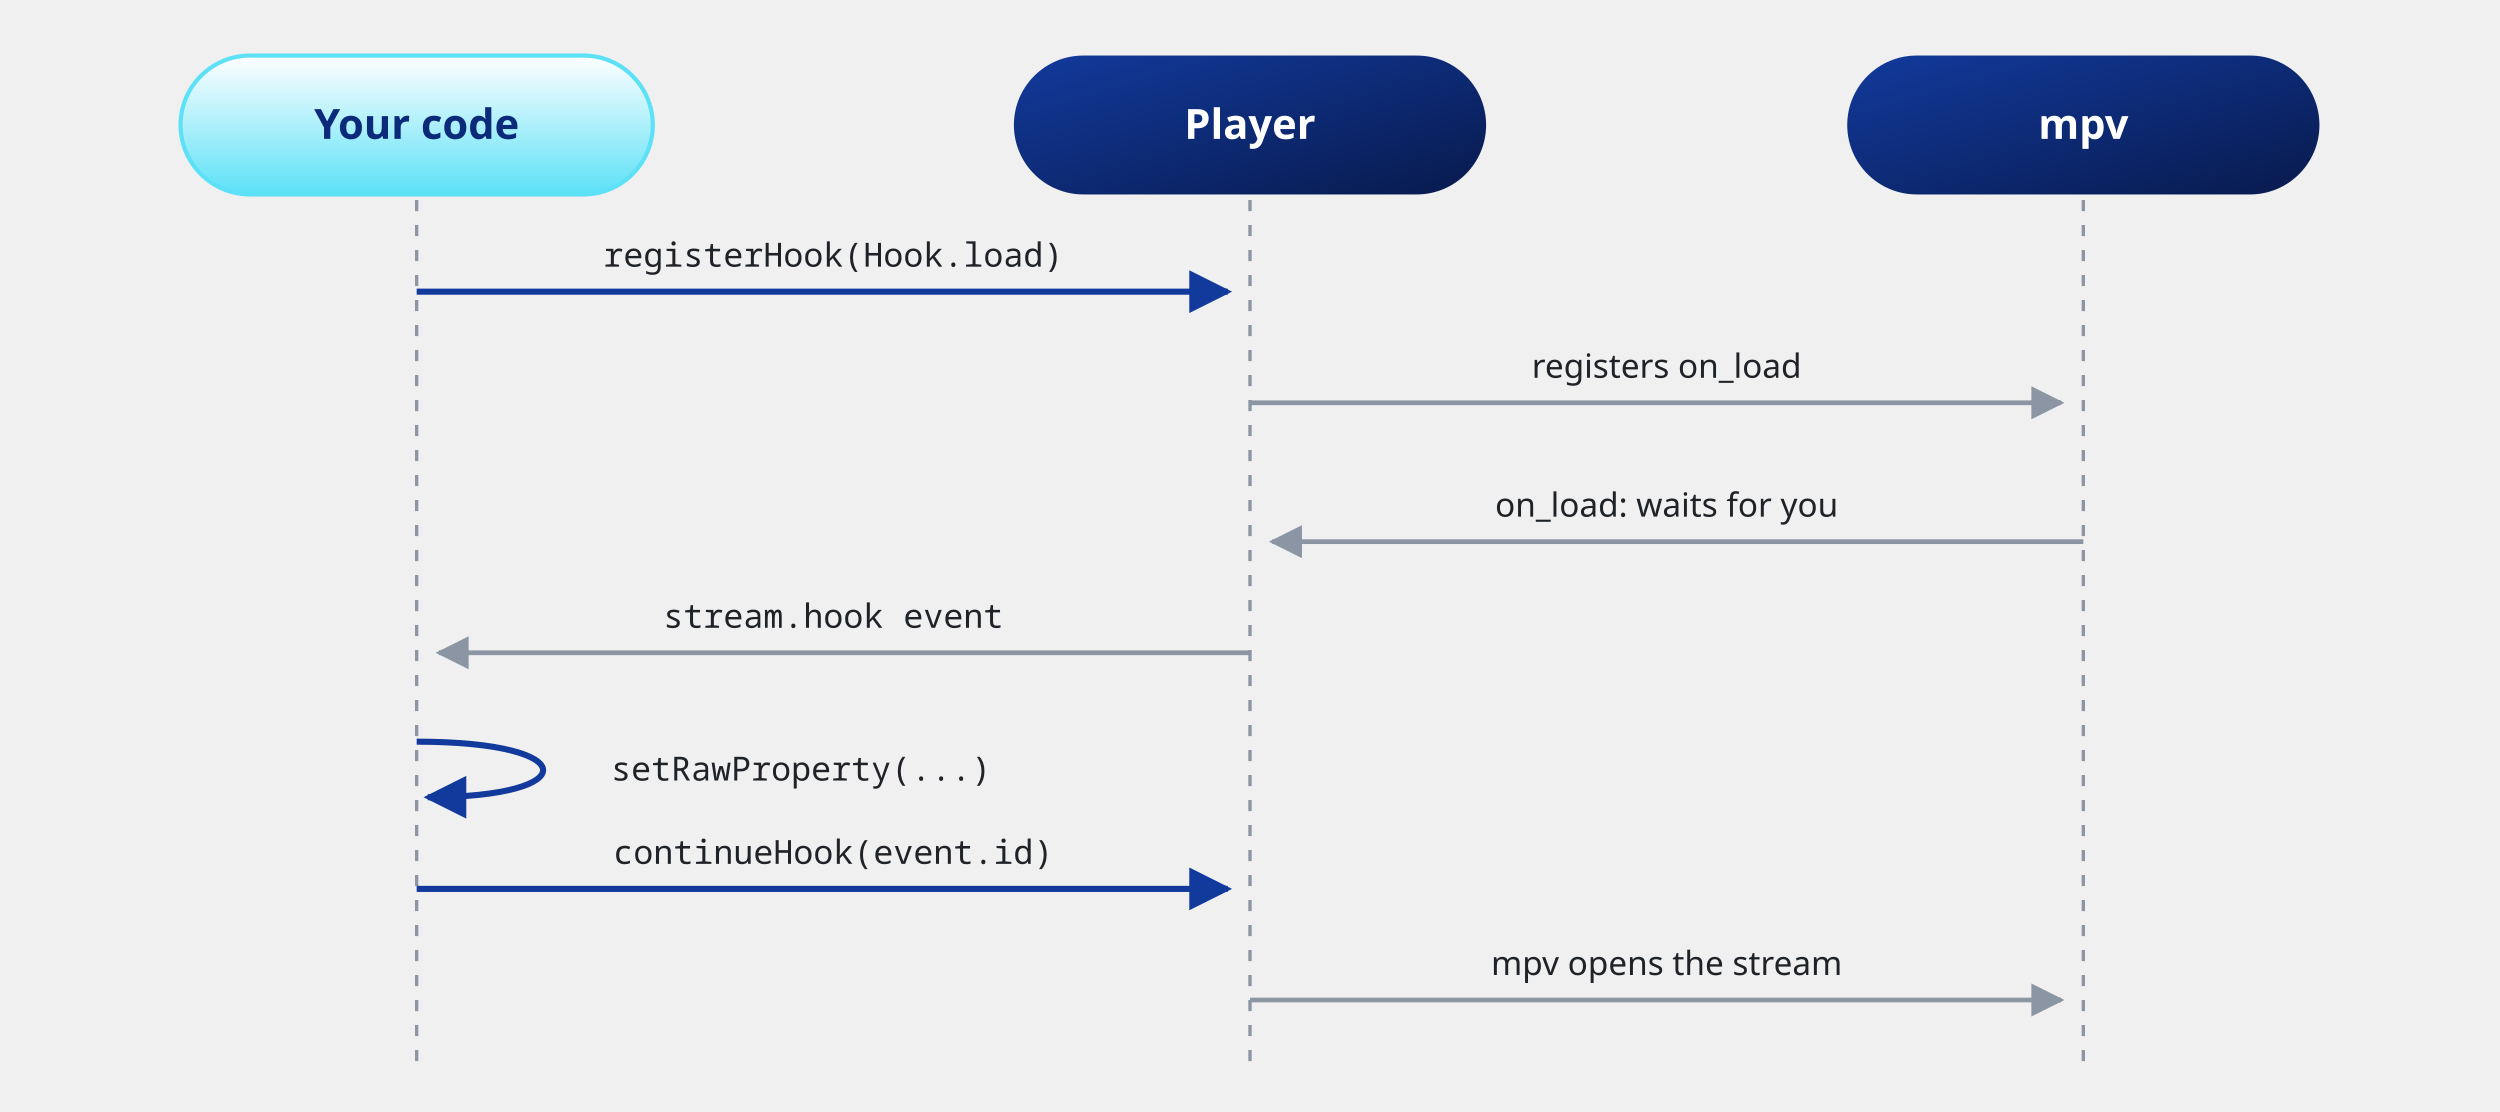
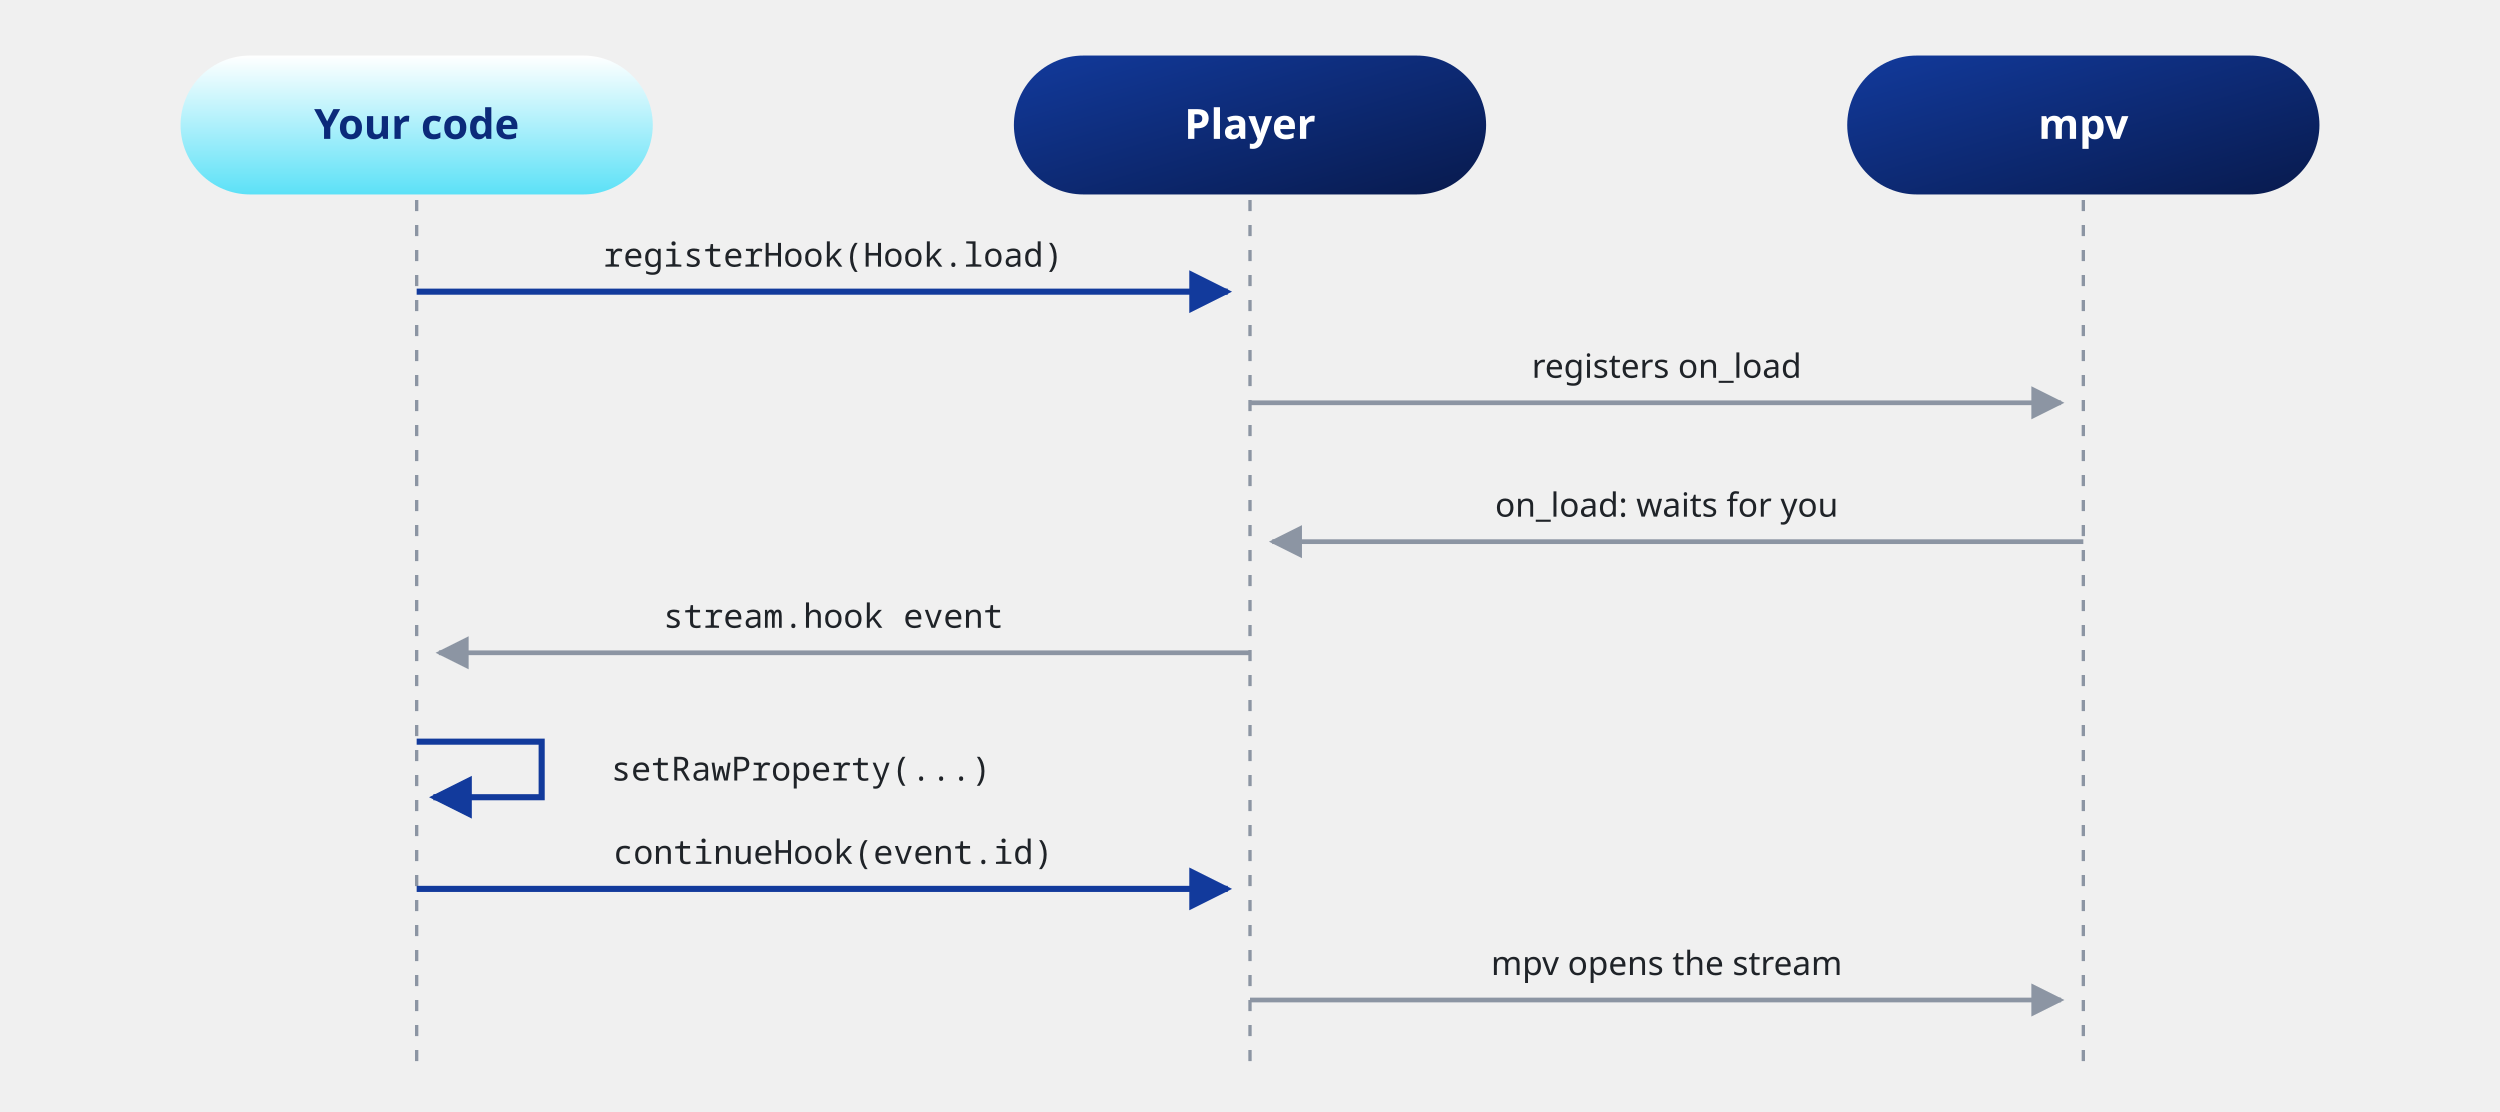
<svg xmlns="http://www.w3.org/2000/svg" viewBox="0 0 900 400" width="900" height="400" role="img" aria-label="on_load hook sequence">
  <defs>
    <linearGradient id="plate" x1="0" y1="0" x2="1" y2="1">
      <stop offset="0" stop-color="#123A9C" />
      <stop offset="1" stop-color="#081A4D" />
    </linearGradient>
    <linearGradient id="bars" x1="0" y1="1" x2="0" y2="0">
      <stop offset="0" stop-color="#5CE1F7" />
      <stop offset="1" stop-color="#FFFFFF" />
    </linearGradient>
    <marker id="mmain" viewBox="0 0 10 10" refX="9" refY="5" markerWidth="7" markerHeight="7" orient="auto-start-reverse">
      <path d="M0,0 L10,5 L0,10 z" fill="#123A9C" />
    </marker>
    <marker id="msec" viewBox="0 0 10 10" refX="9" refY="5" markerWidth="7" markerHeight="7" orient="auto-start-reverse">
      <path d="M0,0 L10,5 L0,10 z" fill="#8C95A3" />
    </marker>
    <marker id="mfail" viewBox="0 0 10 10" refX="9" refY="5" markerWidth="7" markerHeight="7" orient="auto-start-reverse">
      <path d="M0,0 L10,5 L0,10 z" fill="#B42318" />
    </marker>
  </defs>
-   <rect x="65.0" y="20.0" width="170" height="50" rx="25.0" fill="url(#bars)" stroke="#5CE1F7" stroke-width="1.5" />
+   <rect x="65.0" y="20.0" width="170" height="50" rx="25.0" fill="url(#bars)" fill-opacity="1" />
  <text x="150" y="50" text-anchor="middle" font-family="Noto Sans, system-ui, -apple-system, Segoe UI, sans-serif" font-size="15" font-weight="600" fill="#0B2A7A">Your code</text>
  <line x1="150" y1="72" x2="150" y2="385" stroke="#8C95A3" stroke-width="1.2" stroke-dasharray="4 5" />
-   <rect x="365.0" y="20.0" width="170" height="50" rx="25.0" fill="url(#plate)" stroke="none" stroke-width="1.5" />
+   <rect x="365.0" y="20.0" width="170" height="50" rx="25.0" fill="url(#plate)" fill-opacity="1" />
  <text x="450" y="50" text-anchor="middle" font-family="Noto Sans, system-ui, -apple-system, Segoe UI, sans-serif" font-size="15" font-weight="600" fill="#FFFFFF">Player</text>
  <line x1="450" y1="72" x2="450" y2="385" stroke="#8C95A3" stroke-width="1.2" stroke-dasharray="4 5" />
-   <rect x="665.0" y="20.0" width="170" height="50" rx="25.0" fill="url(#plate)" stroke="none" stroke-width="1.5" />
+   <rect x="665.0" y="20.0" width="170" height="50" rx="25.0" fill="url(#plate)" fill-opacity="1" />
  <text x="750" y="50" text-anchor="middle" font-family="Noto Sans, system-ui, -apple-system, Segoe UI, sans-serif" font-size="15" font-weight="600" fill="#FFFFFF">mpv</text>
  <line x1="750" y1="72" x2="750" y2="385" stroke="#8C95A3" stroke-width="1.2" stroke-dasharray="4 5" />
  <path d="M150,105 L442,105" fill="none" stroke="#123A9C" stroke-width="2.2" marker-end="url(#mmain)" />
  <text x="300.0" y="96" text-anchor="middle" font-family="Noto Sans Mono, ui-monospace, SFMono-Regular, Menlo, monospace" font-size="12" font-weight="400" fill="#1F2328">registerHook(Hook.load)</text>
  <path d="M450,145 L742,145" fill="none" stroke="#8C95A3" stroke-width="1.7" marker-end="url(#msec)" />
  <text x="600.0" y="136" text-anchor="middle" font-family="Noto Sans, system-ui, -apple-system, Segoe UI, sans-serif" font-size="12" font-weight="400" fill="#1F2328">registers on_load</text>
  <path d="M750,195 L458,195" fill="none" stroke="#8C95A3" stroke-width="1.7" marker-end="url(#msec)" />
  <text x="600.0" y="186" text-anchor="middle" font-family="Noto Sans, system-ui, -apple-system, Segoe UI, sans-serif" font-size="12" font-weight="400" fill="#1F2328">on_load: waits for you</text>
  <path d="M450,235 L158,235" fill="none" stroke="#8C95A3" stroke-width="1.7" marker-end="url(#msec)" />
  <text x="300.0" y="226" text-anchor="middle" font-family="Noto Sans Mono, ui-monospace, SFMono-Regular, Menlo, monospace" font-size="12" font-weight="400" fill="#1F2328">stream.hook event</text>
-   <path d="M150,267 C210,267 210,287 154,287" fill="none" stroke="#123A9C" stroke-width="2.2" marker-end="url(#mmain)" />
+   <path d="M150,267 L195,267 L195,287 L156,287" fill="none" stroke="#123A9C" stroke-width="2.2" marker-end="url(#mmain)" />
  <text x="220" y="281" text-anchor="start" font-family="Noto Sans Mono, ui-monospace, SFMono-Regular, Menlo, monospace" font-size="12" font-weight="400" fill="#1F2328">setRawProperty(...)</text>
  <path d="M150,320 L442,320" fill="none" stroke="#123A9C" stroke-width="2.2" marker-end="url(#mmain)" />
  <text x="300.0" y="311" text-anchor="middle" font-family="Noto Sans Mono, ui-monospace, SFMono-Regular, Menlo, monospace" font-size="12" font-weight="400" fill="#1F2328">continueHook(event.id)</text>
  <path d="M450,360 L742,360" fill="none" stroke="#8C95A3" stroke-width="1.7" marker-end="url(#msec)" />
  <text x="600.0" y="351" text-anchor="middle" font-family="Noto Sans, system-ui, -apple-system, Segoe UI, sans-serif" font-size="12" font-weight="400" fill="#1F2328">mpv opens the stream</text>
</svg>
